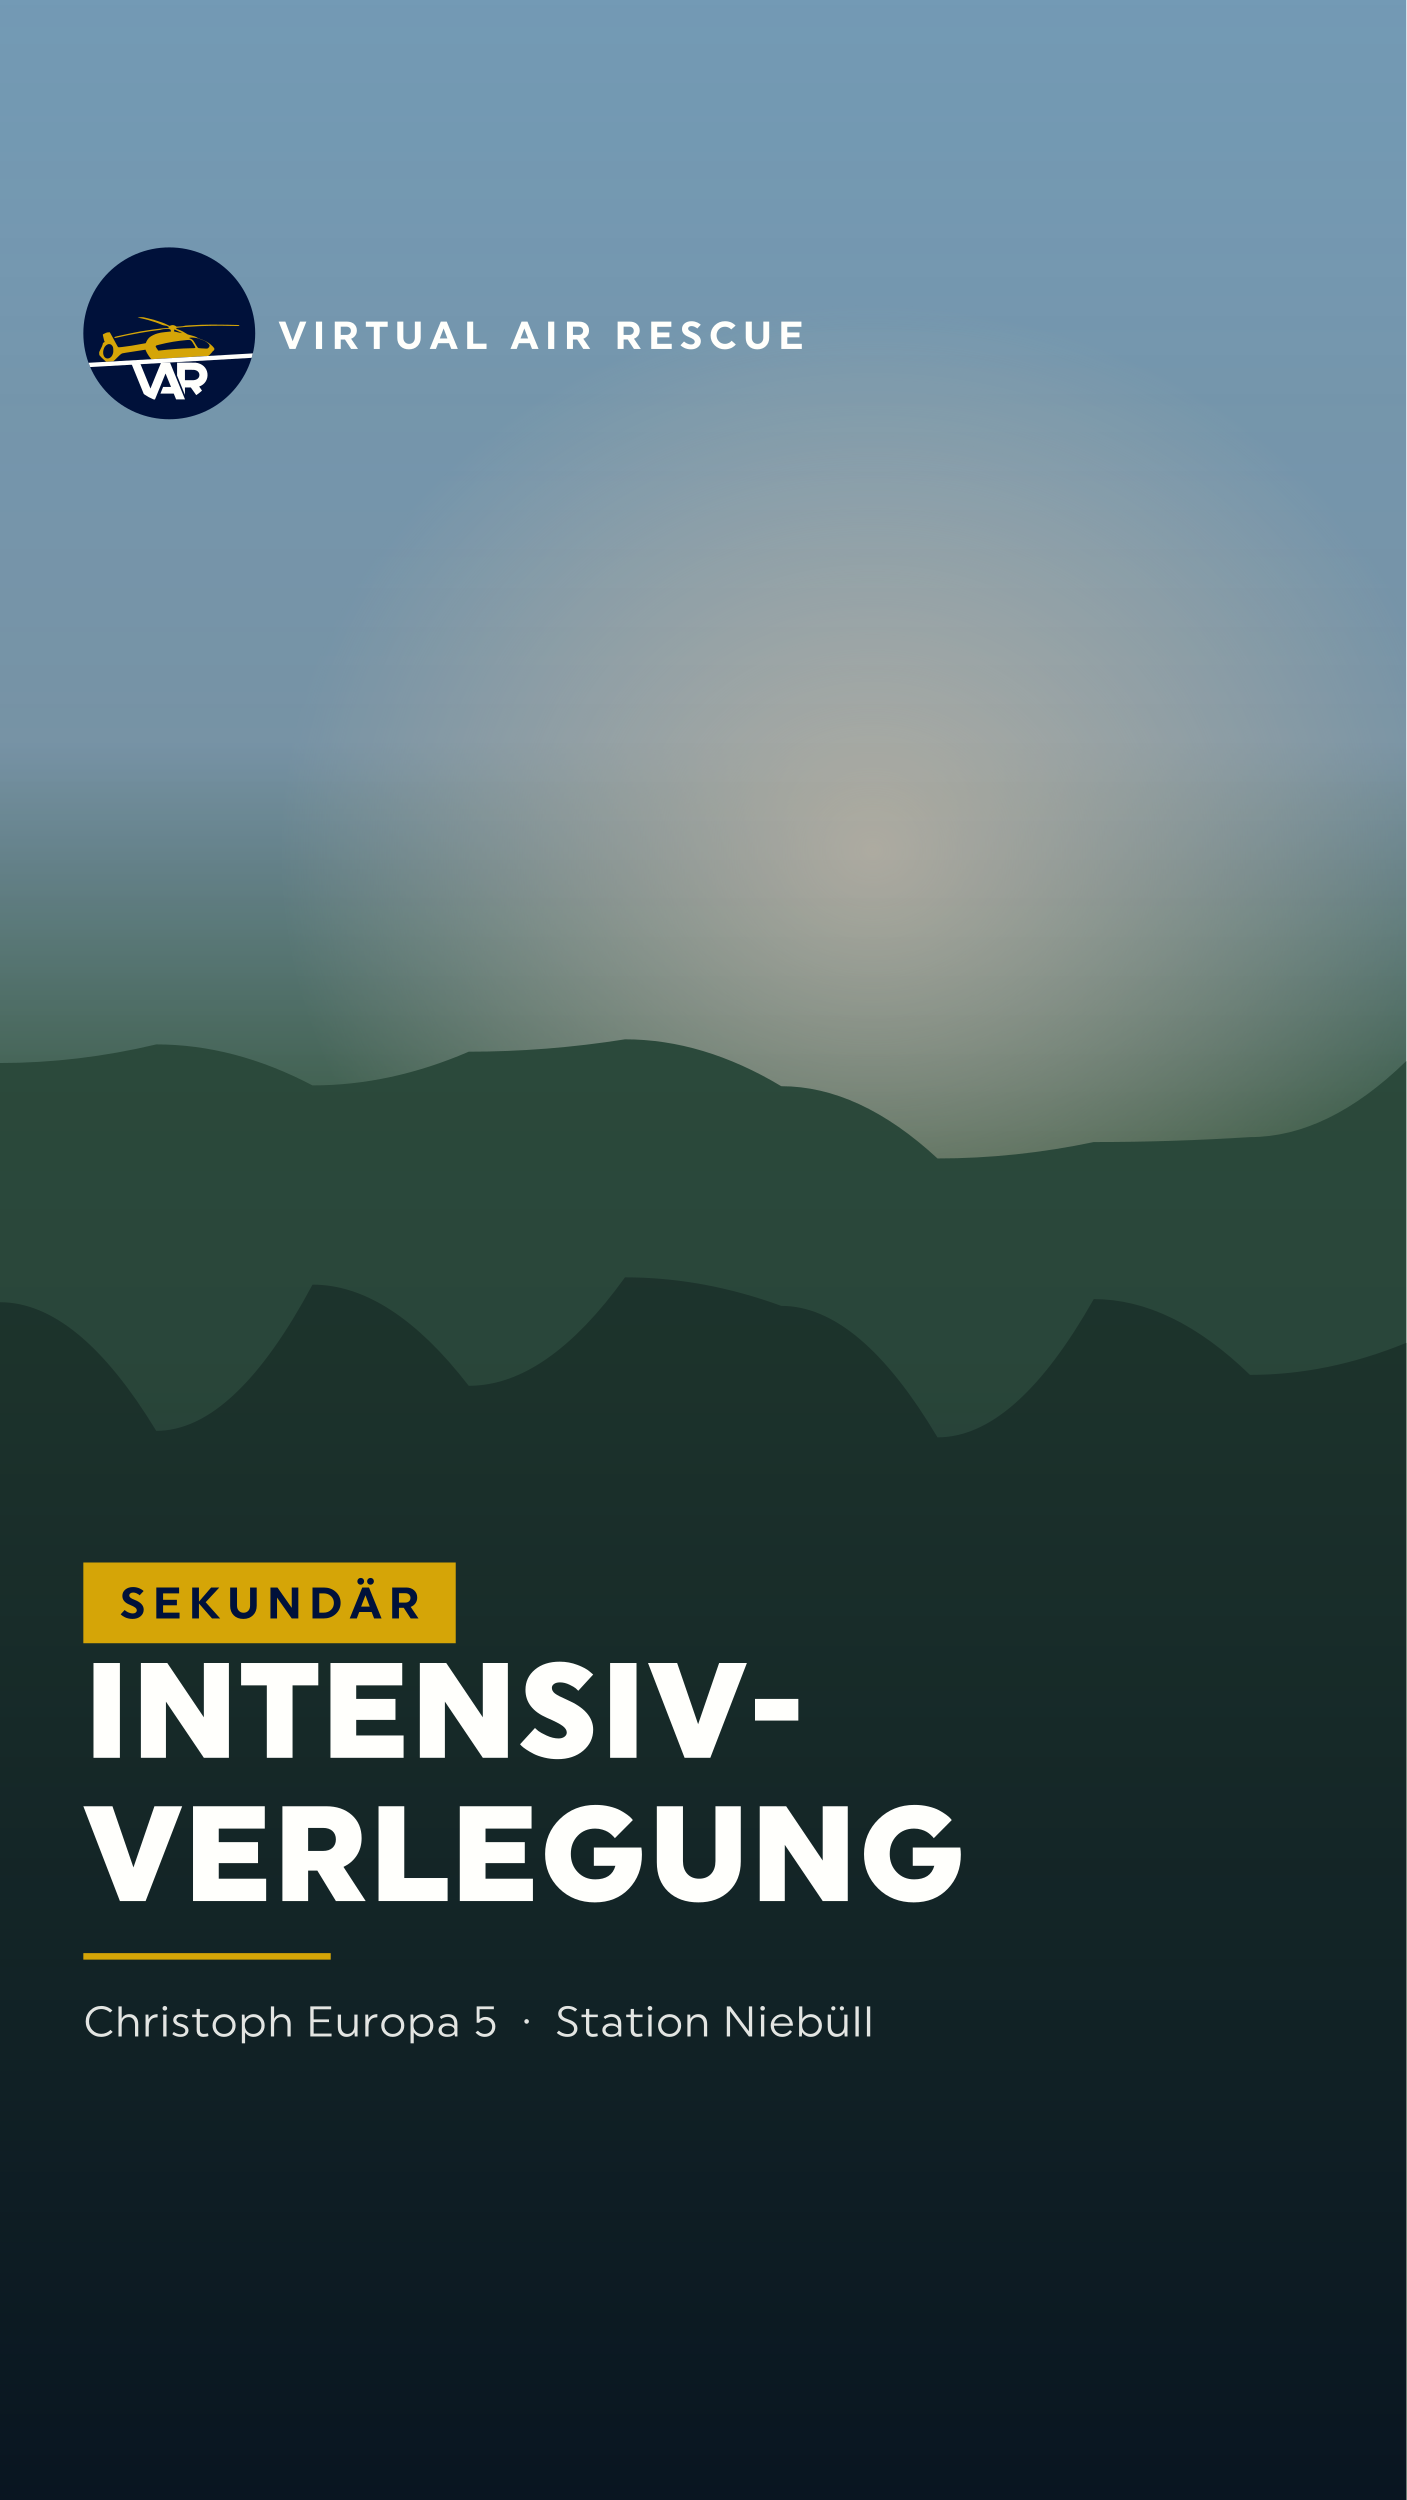
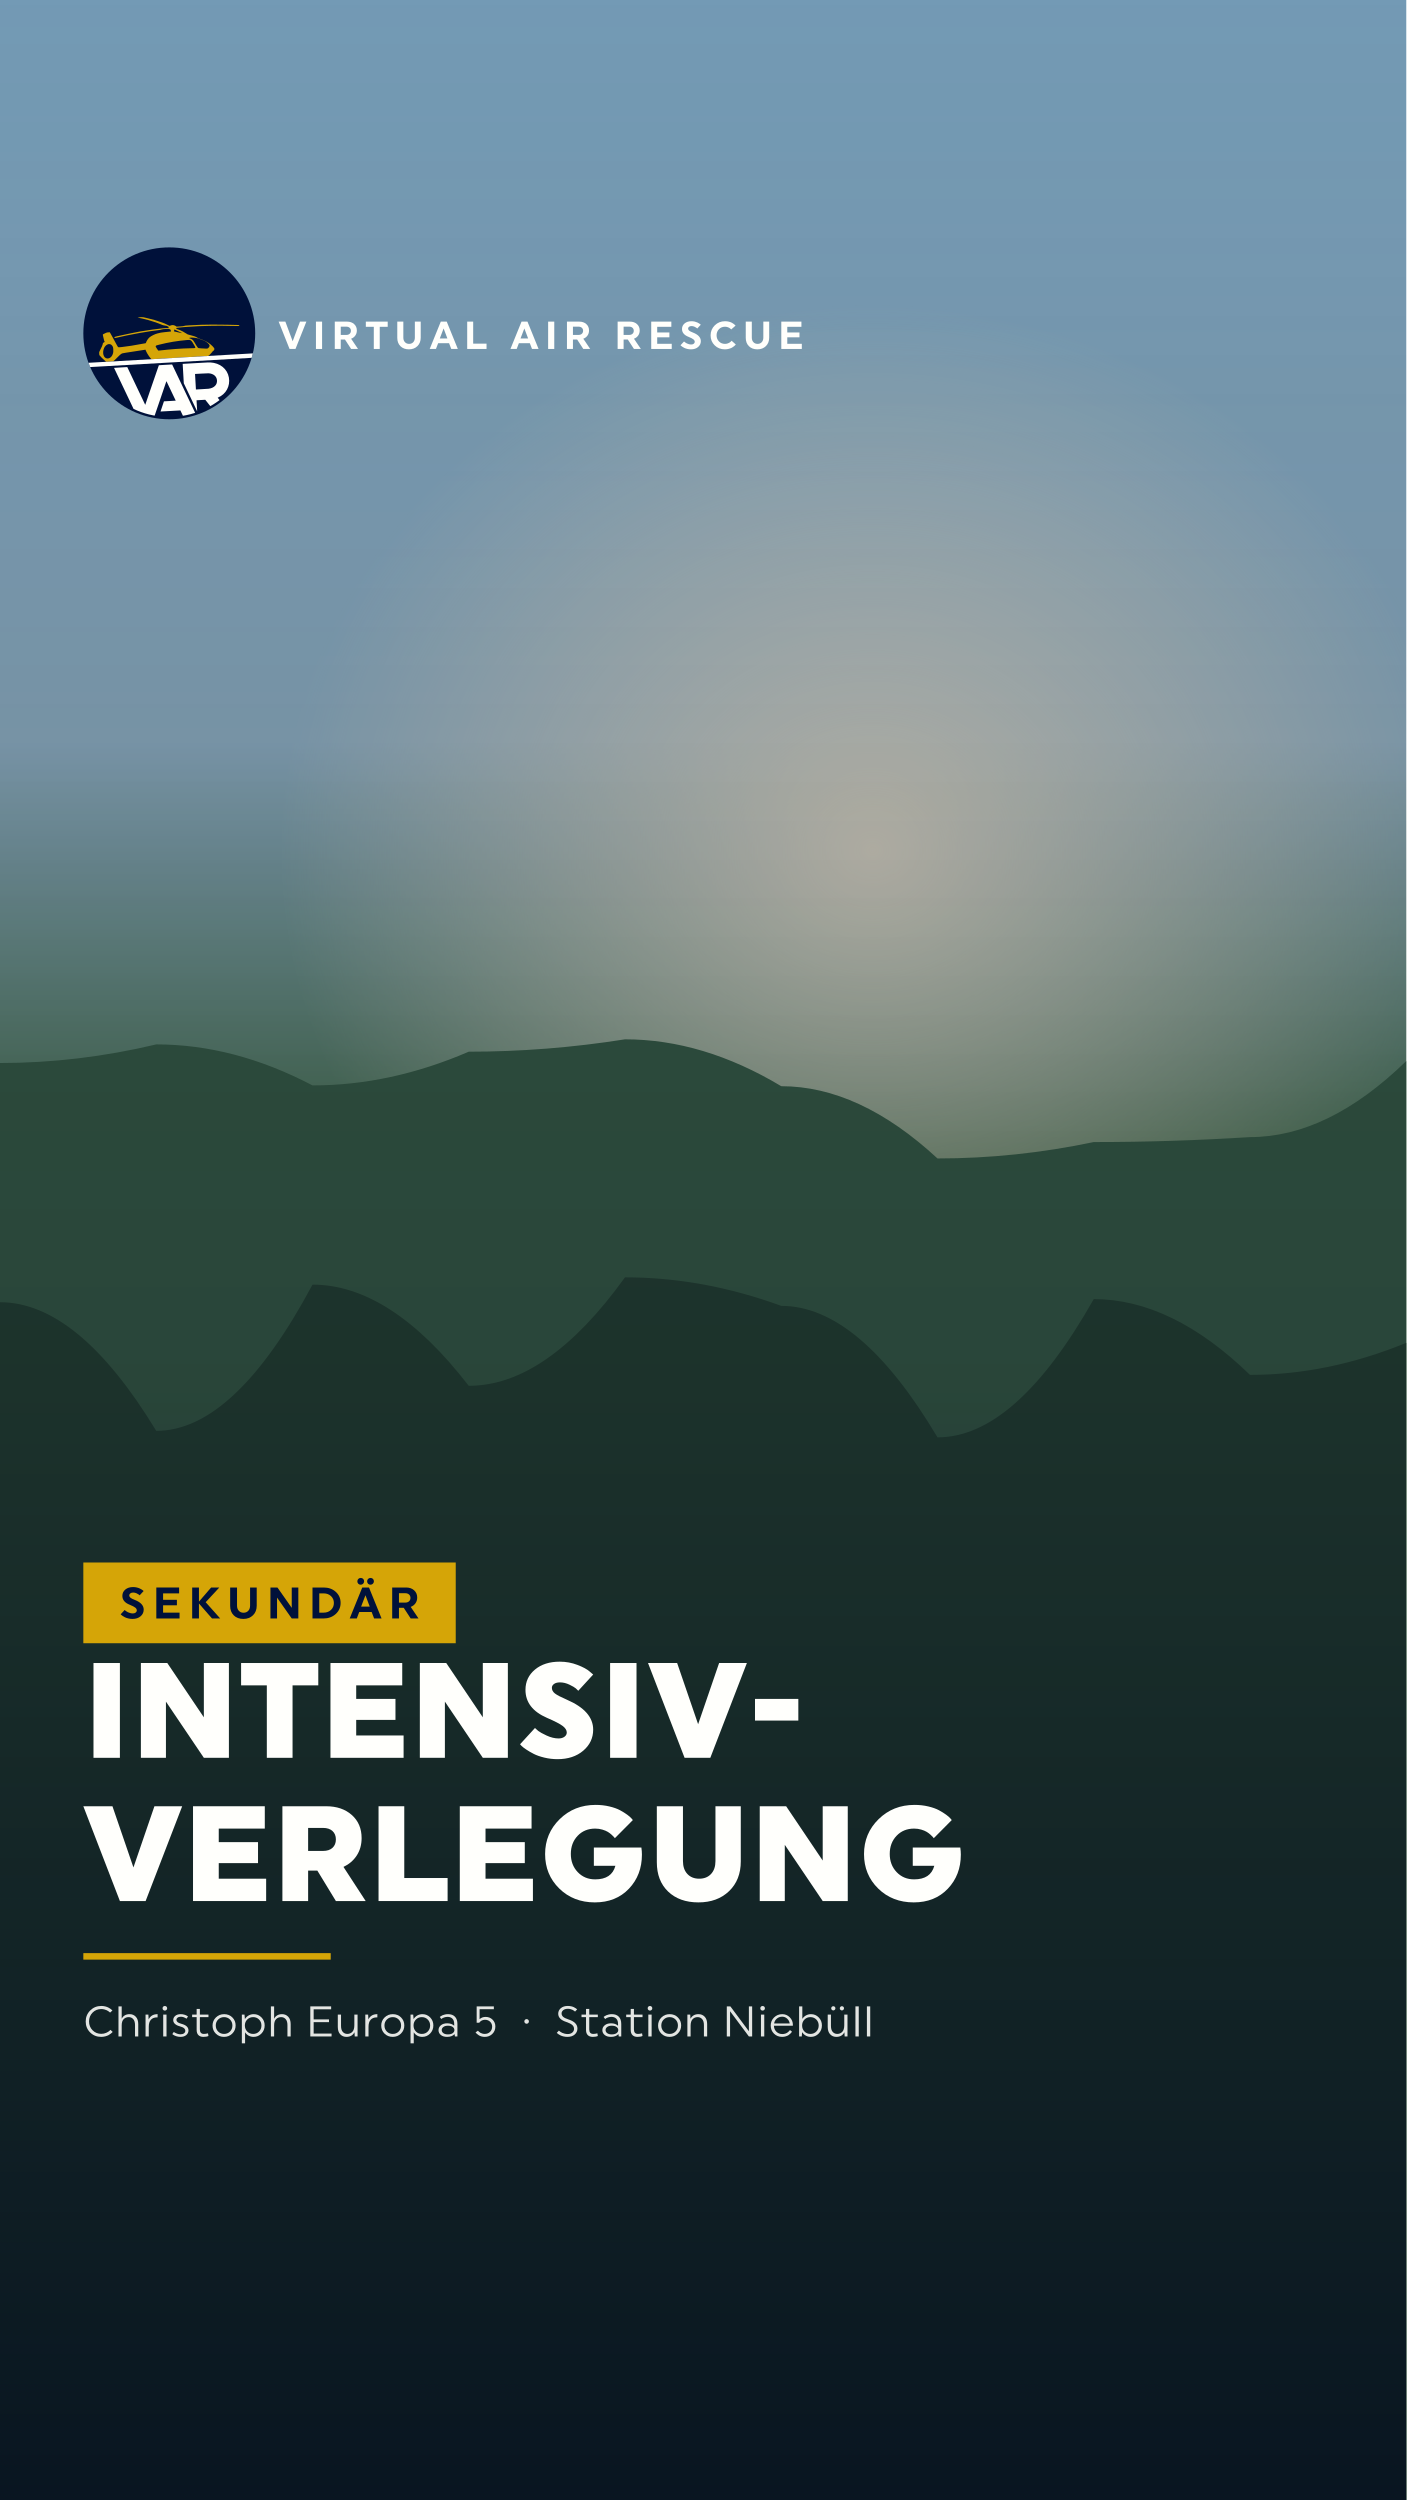
<svg xmlns="http://www.w3.org/2000/svg" viewBox="0 0 1080 1920" width="1080" height="1920">
  <defs>
    <linearGradient id="sc16" x1="0" y1="0" x2="0" y2="1">
      <stop offset="0%" stop-color="#93C3E0" />
      <stop offset="30%" stop-color="#A8CDDF" />
      <stop offset="48%" stop-color="#4E7A4A" />
      <stop offset="74%" stop-color="#335C36" />
      <stop offset="100%" stop-color="#1E3A22" />
    </linearGradient>
    <radialGradient id="sc16s">
      <stop offset="0%" stop-color="#FFF6DC" stop-opacity=".95" />
      <stop offset="100%" stop-color="#FFF6DC" stop-opacity="0" />
    </radialGradient>
  </defs>
  <rect width="1080" height="1920" fill="url(#sc16)" />
  <ellipse cx="670" cy="653" rx="454" ry="422" fill="url(#sc16s)" />
  <path d="M0,1920 L0,816.4 Q60.0,816.4 120.0,802.1 Q180.0,802.1 240.0,833.6 Q300.0,833.6 360.0,807.7 Q420.0,807.7 480.0,798.2 Q540.0,798.2 600.0,834.2 Q660.0,834.2 720.0,889.7 Q780.0,889.7 840.0,877.1 Q900.0,877.1 960.0,873.3 Q1020.0,873.3 1080.0,814.9 L1080,1920 Z" fill="#40684A" />
  <path d="M0,1920 L0,1000.1 Q60.0,1000.1 120.0,1098.9 Q180.0,1098.9 240.0,986.6 Q300.0,986.6 360.0,1064.3 Q420.0,1064.3 480.0,981.0 Q540.0,981.0 600.0,1002.9 Q660.0,1002.9 720.0,1103.9 Q780.0,1103.9 840.0,997.7 Q900.0,997.7 960.0,1055.9 Q1020.0,1055.9 1080.0,1031.3 L1080,1920 Z" fill="#2C4A34" />
  <defs>
    <linearGradient id="sh17" x1="0" y1="0" x2="0" y2="1">
      <stop offset="0%" stop-color="#00081C" stop-opacity="0.22" />
      <stop offset="55%" stop-color="#00081C" stop-opacity="0.36" />
      <stop offset="100%" stop-color="#00081C" stop-opacity="0.8" />
    </linearGradient>
  </defs>
  <rect width="1080" height="1920" fill="url(#sh17)" />
  <g transform="translate(64,190) scale(0.25781)">
    <defs>
      <clipPath id="n1b18">
        <circle cx="256" cy="256" r="256" />
      </clipPath>
    </defs>
    <g clip-path="url(#n1b18)">
      <circle cx="256" cy="256" r="256" fill="#00113A" />
      <g fill="#D5A507" transform="translate(47.00,207.72) scale(0.418)">
        <path d="M35.7 305.27C27.86 297.99 20 290.67 18.23 289.02C12.94 284.07 7.26 277.76 2.59 271.63C1.3 269.94 1.3 269.94 0.67 259.67C0.04 249.4 0.04 249.4 3.21 243.43C17.85 215.93 25.31 198.26 26.9 187.33C27.45 183.58 26.65 184.36 34.25 180.13C39.92 176.97 39.91 176.98 39.91 175.49C39.91 173.85 39.02 172.61 37.83 172.6C37.11 172.6 37.81 175.22 31.69 149.81C26.64 128.87 26.11 126.2 26.67 124.15C27.12 122.49 32.62 119.37 41.13 115.95C46.53 113.78 47.49 113.3 48.58 112.26C50.67 110.26 58.97 108.69 71.24 107.99C77.19 107.64 74.98 104.81 89.29 131.15C96.15 143.79 105.73 161.29 110.57 170.04C115.41 178.79 120.75 188.62 122.44 191.88C129.48 205.52 134.23 213.21 136.29 214.34C139.72 216.22 170.18 212.83 229.23 204.01C250.02 200.91 306.75 190.88 330.23 186.17C332.66 185.68 332.66 185.68 333.54 183.12C338.5 168.63 350.1 151.3 360.17 143.32C372.8 133.3 397.13 121.34 414.41 116.63C435.84 110.79 444.66 109.17 464.81 107.34C479.81 105.98 511.76 102.62 512.05 102.38C512.08 102.36 511.65 99.49 511.1 96.01C510.1 89.68 510.1 89.68 506.87 88.58C502.65 87.13 501 86.26 499.45 84.67C498.18 83.37 498.18 83.37 487.88 83.75C459.05 84.82 451.08 85.73 441.9 89.01C435.4 91.33 435.45 91.31 428.8 91.97C362.81 98.45 214.12 125.11 126.21 146.21C111.13 149.83 109.91 149.82 109.35 146.09C108.62 141.18 110.96 140.04 130.7 135.68C199.78 120.43 262.82 107.4 294.63 101.81C336.98 94.36 431.41 81.22 452.54 79.84C455.13 79.67 462.05 79.18 467.91 78.75C473.77 78.33 480.74 77.91 483.41 77.82C496.02 77.41 495.76 77.44 495.55 76.49C495.44 76.03 495.28 74.08 495.18 72.17C495.01 68.69 495.01 68.69 493.75 68.38C493.06 68.2 491.24 67.34 489.71 66.47C482.4 62.32 482.87 62.48 475.05 61.23C461.69 59.09 454.17 57.41 449.82 55.59C448.42 55 444.91 53.47 442.02 52.19C431.61 47.57 418.28 42.66 392.8 34.08C364.87 24.67 339.59 17.5 311.76 11.09C299.95 8.37 299.99 8.38 290.21 6.6C279.38 4.63 274.04 3.36 274.55 2.87C275.14 2.3 289.73 0.65 297.88 0.23C311.16 -0.46 311.55 -0.4 341.15 6.74C389.7 18.46 402.15 22.04 437.97 34.58C462.99 43.33 472.02 47.05 486.52 54.55C489.7 56.2 494.13 58.47 496.36 59.59C498.58 60.72 500.74 61.86 501.14 62.13C501.87 62.62 501.89 62.62 504.82 61.38C519.4 55.23 529.43 55.03 540.79 60.69C546.35 63.46 548.17 64.78 548.98 66.6C549.58 67.97 555.31 67.94 575.92 66.45C598.39 64.83 598.39 64.83 607.34 62.29C614.29 60.32 614.14 60.33 639.56 58.79C703.41 54.93 756.26 53.13 806.36 53.13C858.12 53.13 977.54 55.09 996.82 56.26C1000.43 56.48 1001.17 58.14 998.71 60.49C995.29 63.76 991.43 63.94 948.73 62.85C873.08 60.91 856.08 60.83 788.97 62.17C722.22 63.5 694.67 64.8 620.01 70.11C613.86 70.55 607 70.98 604.77 71.07C591.89 71.59 573.5 73.35 567.47 74.64C561.97 75.82 561.32 75.9 556.36 76.04C551.11 76.19 551.11 76.19 550.94 78.75C550.84 80.16 550.57 81.77 550.34 82.33C550.01 83.11 549.99 83.38 550.24 83.47C550.42 83.53 553.42 84.55 556.9 85.72C560.39 86.9 566.25 88.96 569.93 90.32C573.61 91.67 576.74 92.77 576.89 92.77C580.14 92.77 614.7 111.79 625.81 119.69C630.93 123.34 630.93 123.34 636.87 124.75C672.02 133.12 689.95 139.38 701.29 147.24C705.18 149.93 705.18 149.93 720.24 155.31C752.95 166.98 765.35 173.35 790.99 191.66C799.5 197.73 816.67 214.97 819.64 220.42C823.42 227.36 820.75 237.21 814.42 239.63C811.9 240.59 812.26 240.2 804.25 250.61C795.46 262.02 780.6 276.24 776.87 276.82C775.66 277 373.53 299.94 373.25 299.84C371.87 299.33 359.32 284.34 355.46 278.59C344.66 262.51 338.75 252.16 334.39 241.69C332.21 236.45 330.36 232.1 330.28 232.02C329.97 231.71 213.68 249.73 187.97 254.08C164.08 258.12 163.13 258.35 158.5 261.43C151.54 266.06 146.73 270.44 129.11 288.18C98.73 318.77 105.03 315.29 77.25 316.85C63.91 317.61 52.31 318.29 51.48 318.37C49.96 318.52 49.96 318.52 35.7 305.27ZM65.16 294.35C83.73 291.12 97.51 273.39 100.91 248.38C101.38 244.97 101.37 230.17 100.9 226C99.56 213.99 98.8 211.61 94.02 204.55C76.64 178.83 40.43 194.92 31.18 232.47C22.2 268.91 38.7 298.96 65.16 294.35ZM426.51 238.42C508.82 228.76 585.47 223.14 652.64 221.81C692.24 221.03 690.56 222.48 677.71 200.11C656.08 162.43 653.86 160.82 626.75 163.14C557.73 169.02 495.94 179.34 427.86 196.36C408.78 201.13 406.7 201.91 404.56 205.13C401.84 209.25 402.31 210.47 412.79 226.27C421.54 239.45 421.09 239.05 426.51 238.42ZM771.34 224.12C780.47 221.3 789.76 206.88 786.96 199.86C783.31 190.7 764.16 174.62 748.38 167.48C741.64 164.43 718.63 155.97 707.64 152.51C687.74 146.23 651.12 143.59 643.34 147.88C640.63 149.37 642.43 150.74 649.96 152.91C662.3 156.47 670.56 163.87 679.03 178.98C687.23 193.6 699.29 212.89 702.16 215.99C707.1 221.32 707.66 221.47 727.59 222.62C764.71 224.76 768.81 224.9 771.34 224.12ZM591.15 114.24C591.15 114.08 588 112.11 584.82 110.28C578.3 106.55 556.35 96.34 545.07 91.8C543.08 91 540.82 89.97 540.03 89.52C537.82 88.26 535.19 88.74 534.96 90.44C534.72 92.22 534.14 101.92 534.27 102.04C534.33 102.09 541.55 103.67 550.3 105.55C559.05 107.43 571.61 110.17 578.21 111.63C589.8 114.19 591.15 114.47 591.15 114.24Z" fill-rule="evenodd" />
      </g>
      <g transform="translate(256,330) rotate(-3.275)">
        <rect x="-614.4" y="0" width="1228.8" height="13" fill="#FFFFFC" />
      </g>
-       <g fill="#FFFFFC" transform="translate(142.00,343.03) scale(0.228)">
-         <path d="M289.74 479.69C249.1 462.82 211.02 441.92 174.82 416.64C167.25 411.34 167.25 411.34 166.37 409.23C162.93 400.93 0.18 1.51 0.07 1.11C-0.06 0.62 2.84 0.59 58.01 0.59L116.09 0.59L185.06 170.03C222.99 263.22 254.1 339.51 254.19 339.56C254.28 339.61 285.4 263.37 323.34 170.12C384.28 20.39 392.41 0.59 392.96 0.59C393.29 0.59 393.7 0.46 393.87 0.29C394.06 0.1 413.57 0.02 451.79 0.07L509.42 0.15L544.76 86.85C564.2 134.53 608.31 242.75 642.78 327.34C677.26 411.92 705.52 481.23 705.59 481.35C705.67 481.47 679.54 481.57 647.54 481.57L589.35 481.57L573.97 443.75L558.58 405.93L471.57 405.85C423.71 405.81 384.55 405.68 384.54 405.56C384.54 405.44 392.39 385.74 402 361.78L419.45 318.23L471.2 318.41C515.7 318.56 522.93 318.53 522.79 318.17C522.7 317.94 506.67 278.74 487.17 231.05C467.67 183.37 451.59 144.02 451.43 143.62C451.18 142.97 450.83 143.66 448.49 149.51C443.95 160.87 401.02 266.69 388.38 297.7C381.77 313.92 368.25 347.1 358.35 371.42C348.45 395.75 334.26 430.59 326.81 448.84L313.26 482.01L304.45 482.08C295.64 482.14 295.64 482.14 289.74 479.69ZM816.71 375.56L781.33 325.28L743.07 325.27L704.81 325.27L704.73 373.84L704.66 422.41L653.27 296.34L601.89 170.27L601.89 85.28L601.89 0.29L714.76 0.3C833.83 0.3 832.21 0.29 844 1.6C928.95 11.07 989.75 66.44 998.79 142.58C1007.87 219.03 965.21 287.28 892.44 312.78C891.58 313.08 890.89 313.43 890.89 313.56C890.89 313.69 899.25 325.68 909.48 340.21C925.33 362.72 928.01 366.68 927.69 367.07C925.15 370.14 900.18 391.1 887.5 400.82C876.27 409.42 854.38 424.97 852.46 425.7C852.24 425.79 838.37 406.35 816.71 375.56ZM814.95 230.6C864.01 227.69 894.92 200 893.44 160.28C892.13 125.15 865.53 100.73 822.91 95.56C816.39 94.77 809.35 94.67 758.26 94.67L704.81 94.66L704.81 162.78L704.81 230.91L757.37 230.9C789.22 230.9 811.91 230.78 814.95 230.6Z" fill-rule="evenodd" />
+       <g transform="rotate(-3.275 256 256)">
+         <defs>
+           <clipPath id="wc1b18">
+             <circle cx="256" cy="256" r="249.00" />
+           </clipPath>
+         </defs>
+         <g clip-path="url(#wc1b18)">
+           <g fill="#FFFFFC" transform="translate(85.82,349.00) scale(0.34037)">
+             <path d="M289.74 479.69C249.1 462.82 211.02 441.92 174.82 416.64C167.25 411.34 167.25 411.34 166.37 409.23C162.93 400.93 0.18 1.51 0.07 1.11C-0.06 0.62 2.84 0.59 58.01 0.59L116.09 0.59L185.06 170.03C222.99 263.22 254.1 339.51 254.19 339.56C254.28 339.61 285.4 263.37 323.34 170.12C384.28 20.39 392.41 0.59 392.96 0.59C393.29 0.59 393.7 0.46 393.87 0.29C394.06 0.1 413.57 0.02 451.79 0.07L509.42 0.15L544.76 86.85C564.2 134.53 608.31 242.75 642.78 327.34C677.26 411.92 705.52 481.23 705.59 481.35C705.67 481.47 679.54 481.57 647.54 481.57L589.35 481.57L573.97 443.75L558.58 405.93L471.57 405.85C423.71 405.81 384.55 405.68 384.54 405.56C384.54 405.44 392.39 385.74 402 361.78L419.45 318.23L471.2 318.41C515.7 318.56 522.93 318.53 522.79 318.17C522.7 317.94 506.67 278.74 487.17 231.05C467.67 183.37 451.59 144.02 451.43 143.62C451.18 142.97 450.83 143.66 448.49 149.51C443.95 160.87 401.02 266.69 388.38 297.7C381.77 313.92 368.25 347.1 358.35 371.42C348.45 395.75 334.26 430.59 326.81 448.84L313.26 482.01L304.45 482.08C295.64 482.14 295.64 482.14 289.74 479.69ZM816.71 375.56L781.33 325.28L743.07 325.27L704.81 325.27L704.73 373.84L704.66 422.41L653.27 296.34L601.89 170.27L601.89 85.28L601.89 0.29L714.76 0.3C833.83 0.3 832.21 0.29 844 1.6C928.95 11.07 989.75 66.44 998.79 142.58C1007.87 219.03 965.21 287.28 892.44 312.78C891.58 313.08 890.89 313.43 890.89 313.56C890.89 313.69 899.25 325.68 909.48 340.21C925.33 362.72 928.01 366.68 927.69 367.07C925.15 370.14 900.18 391.1 887.5 400.82C876.27 409.42 854.38 424.97 852.46 425.7C852.24 425.79 838.37 406.35 816.71 375.56ZM814.95 230.6C864.01 227.69 894.92 200 893.44 160.28C892.13 125.15 865.53 100.73 822.91 95.56C816.39 94.77 809.35 94.67 758.26 94.67L704.81 94.66L704.81 162.78L704.81 230.91L757.37 230.9C789.22 230.9 811.91 230.78 814.95 230.6Z" fill-rule="evenodd" />
+           </g>
+         </g>
      </g>
    </g>
  </g>
  <g fill="#FFFFFC" transform="translate(214.0,268.0)">
    <path transform="translate(0.00,0) scale(0.03,-0.03)" d="M279.0 0.0 0.0 700.0H172.0L359.0 197.0L546.0 700.0H710.0L431.0 0.0Z" />
    <path transform="translate(26.10,0) scale(0.03,-0.03)" d="M85.0 0.0V700.0H242.0V0.0Z" />
    <path transform="translate(40.71,0) scale(0.03,-0.03)" d="M374.0 571.0H233.0V359.0H374.0Q429.0 359.0 461.0 388.5Q493.0 418.0 493.0 465.0Q493.0 512.0 461.0 541.5Q429.0 571.0 374.0 571.0ZM80.0 0.0V700.0H393.0Q505.0 700.0 575.0 637.0Q645.0 574.0 645.0 473.0Q645.0 399.0 605.5 343.0Q566.0 287.0 498.0 262.0L675.0 0.0H498.0L341.0 241.0H233.0V0.0Z" />
    <path transform="translate(66.51,0) scale(0.03,-0.03)" d="M575.0 567.0H371.0V0.0H219.0V567.0H15.0V700.0H575.0Z" />
    <path transform="translate(89.01,0) scale(0.03,-0.03)" d="M520.0 700.0H670.0V290.0Q670.0 156.0 586.0 73.0Q502.0 -10.0 368.0 -10.0Q233.0 -10.0 151.5 70.5Q70.0 151.0 70.0 285.0V700.0H225.0V290.0Q225.0 218.0 266.0 174.0Q307.0 130.0 373.0 130.0Q439.0 130.0 479.5 174.0Q520.0 218.0 520.0 290.0Z" />
    <path transform="translate(116.01,0) scale(0.03,-0.03)" d="M356.0 525.0 258.0 268.0H453.0ZM436.0 700.0 720.0 0.0H552.0L496.0 147.0H216.0L160.0 0.0H0.0L284.0 700.0Z" />
    <path transform="translate(142.41,0) scale(0.03,-0.03)" d="M575.0 0.0H80.0V700.0H233.0V136.0H575.0Z" />
    <path transform="translate(178.02,0) scale(0.03,-0.03)" d="M356.0 525.0 258.0 268.0H453.0ZM436.0 700.0 720.0 0.0H552.0L496.0 147.0H216.0L160.0 0.0H0.0L284.0 700.0Z" />
    <path transform="translate(204.42,0) scale(0.03,-0.03)" d="M85.0 0.0V700.0H242.0V0.0Z" />
    <path transform="translate(219.03,0) scale(0.03,-0.03)" d="M374.0 571.0H233.0V359.0H374.0Q429.0 359.0 461.0 388.5Q493.0 418.0 493.0 465.0Q493.0 512.0 461.0 541.5Q429.0 571.0 374.0 571.0ZM80.0 0.0V700.0H393.0Q505.0 700.0 575.0 637.0Q645.0 574.0 645.0 473.0Q645.0 399.0 605.5 343.0Q566.0 287.0 498.0 262.0L675.0 0.0H498.0L341.0 241.0H233.0V0.0Z" />
    <path transform="translate(257.94,0) scale(0.03,-0.03)" d="M374.0 571.0H233.0V359.0H374.0Q429.0 359.0 461.0 388.5Q493.0 418.0 493.0 465.0Q493.0 512.0 461.0 541.5Q429.0 571.0 374.0 571.0ZM80.0 0.0V700.0H393.0Q505.0 700.0 575.0 637.0Q645.0 574.0 645.0 473.0Q645.0 399.0 605.5 343.0Q566.0 287.0 498.0 262.0L675.0 0.0H498.0L341.0 241.0H233.0V0.0Z" />
    <path transform="translate(283.74,0) scale(0.03,-0.03)" d="M605.0 0.0H80.0V700.0H595.0V567.0H233.0V422.0H545.0V298.0H233.0V132.0H605.0Z" />
    <path transform="translate(308.04,0) scale(0.03,-0.03)" d="M340.0 419.0Q540.0 341.0 540.0 200.0Q540.0 110.0 470.0 50.0Q400.0 -10.0 287.0 -10.0Q238.0 -10.0 192.5 1.0Q147.0 12.0 117.0 27.0Q87.0 42.0 64.0 57.5Q41.0 73.0 30.0 84.0L20.0 95.0L110.0 192.0Q113.0 189.0 119.0 183.5Q125.0 178.0 144.0 164.5Q163.0 151.0 183.5 141.0Q204.0 131.0 234.5 122.5Q265.0 114.0 295.0 114.0Q334.0 114.0 359.0 133.5Q384.0 153.0 384.0 183.0Q384.0 218.0 350.0 245.5Q316.0 273.0 225.0 310.0Q58.0 375.0 58.0 511.0Q58.0 598.0 125.0 654.0Q192.0 710.0 301.0 710.0Q344.0 710.0 384.0 700.5Q424.0 691.0 450.5 678.0Q477.0 665.0 498.0 652.0Q519.0 639.0 528.0 630.0L538.0 620.0L448.0 523.0Q441.0 530.0 429.0 540.5Q417.0 551.0 379.5 568.5Q342.0 586.0 303.0 586.0Q261.0 586.0 237.5 567.0Q214.0 548.0 214.0 523.0Q214.0 492.0 240.5 469.5Q267.0 447.0 340.0 419.0Z" />
    <path transform="translate(330.39,0) scale(0.03,-0.03)" d="M415.0 710.0Q467.0 710.0 513.5 698.5Q560.0 687.0 590.0 670.5Q620.0 654.0 642.0 637.0Q664.0 620.0 674.0 608.0L684.0 597.0L572.0 499.0Q570.0 502.0 566.0 506.5Q562.0 511.0 547.0 523.0Q532.0 535.0 515.5 544.5Q499.0 554.0 471.0 561.5Q443.0 569.0 413.0 569.0Q320.0 569.0 259.0 506.0Q198.0 443.0 198.0 350.0Q198.0 256.0 259.0 193.0Q320.0 130.0 413.0 130.0Q445.0 130.0 474.0 138.5Q503.0 147.0 522.0 158.5Q541.0 170.0 555.0 182.0Q569.0 194.0 576.0 202.0L582.0 211.0L690.0 115.0Q686.0 110.0 679.0 101.5Q672.0 93.0 647.0 71.5Q622.0 50.0 592.0 33.5Q562.0 17.0 513.0 3.5Q464.0 -10.0 410.0 -10.0Q254.0 -10.0 149.5 92.5Q45.0 195.0 45.0 347.0Q45.0 499.0 152.0 604.5Q259.0 710.0 415.0 710.0Z" />
    <path transform="translate(356.64,0) scale(0.03,-0.03)" d="M520.0 700.0H670.0V290.0Q670.0 156.0 586.0 73.0Q502.0 -10.0 368.0 -10.0Q233.0 -10.0 151.5 70.5Q70.0 151.0 70.0 285.0V700.0H225.0V290.0Q225.0 218.0 266.0 174.0Q307.0 130.0 373.0 130.0Q439.0 130.0 479.5 174.0Q520.0 218.0 520.0 290.0Z" />
    <path transform="translate(383.64,0) scale(0.03,-0.03)" d="M605.0 0.0H80.0V700.0H595.0V567.0H233.0V422.0H545.0V298.0H233.0V132.0H605.0Z" />
  </g>
  <rect x="64" y="1200" width="286" height="62" fill="#D5A507" />
  <g fill="#00113A" transform="translate(92.0,1243.0)">
    <path transform="translate(0.00,0) scale(0.034,-0.034)" d="M340.0 419.0Q540.0 341.0 540.0 200.0Q540.0 110.0 470.0 50.0Q400.0 -10.0 287.0 -10.0Q238.0 -10.0 192.5 1.0Q147.0 12.0 117.0 27.0Q87.0 42.0 64.0 57.5Q41.0 73.0 30.0 84.0L20.0 95.0L110.0 192.0Q113.0 189.0 119.0 183.5Q125.0 178.0 144.0 164.5Q163.0 151.0 183.5 141.0Q204.0 131.0 234.5 122.5Q265.0 114.0 295.0 114.0Q334.0 114.0 359.0 133.5Q384.0 153.0 384.0 183.0Q384.0 218.0 350.0 245.5Q316.0 273.0 225.0 310.0Q58.0 375.0 58.0 511.0Q58.0 598.0 125.0 654.0Q192.0 710.0 301.0 710.0Q344.0 710.0 384.0 700.5Q424.0 691.0 450.5 678.0Q477.0 665.0 498.0 652.0Q519.0 639.0 528.0 630.0L538.0 620.0L448.0 523.0Q441.0 530.0 429.0 540.5Q417.0 551.0 379.5 568.5Q342.0 586.0 303.0 586.0Q261.0 586.0 237.5 567.0Q214.0 548.0 214.0 523.0Q214.0 492.0 240.5 469.5Q267.0 447.0 340.0 419.0Z" />
    <path transform="translate(25.33,0) scale(0.034,-0.034)" d="M605.0 0.0H80.0V700.0H595.0V567.0H233.0V422.0H545.0V298.0H233.0V132.0H605.0Z" />
    <path transform="translate(52.87,0) scale(0.034,-0.034)" d="M528.0 0.0 233.0 339.0V0.0H80.0V700.0H233.0V381.0L508.0 700.0H693.0L385.0 368.0L713.0 0.0Z" />
    <path transform="translate(82.38,0) scale(0.034,-0.034)" d="M520.0 700.0H670.0V290.0Q670.0 156.0 586.0 73.0Q502.0 -10.0 368.0 -10.0Q233.0 -10.0 151.5 70.5Q70.0 151.0 70.0 285.0V700.0H225.0V290.0Q225.0 218.0 266.0 174.0Q307.0 130.0 373.0 130.0Q439.0 130.0 479.5 174.0Q520.0 218.0 520.0 290.0Z" />
    <path transform="translate(112.98,0) scale(0.034,-0.034)" d="M561.0 0.0 229.0 472.0V0.0H80.0V700.0H238.0L561.0 240.0V700.0H710.0V0.0Z" />
    <path transform="translate(145.28,0) scale(0.034,-0.034)" d="M233.0 567.0V132.0H333.0Q433.0 132.0 498.0 194.0Q563.0 256.0 563.0 350.0Q563.0 444.0 498.0 505.5Q433.0 567.0 333.0 567.0ZM80.0 700.0H330.0Q498.0 700.0 606.5 601.0Q715.0 502.0 715.0 352.0Q715.0 202.0 604.0 101.0Q493.0 0.0 325.0 0.0H80.0Z" />
    <path transform="translate(176.56,0) scale(0.034,-0.034)" d="M356.0 525.0 258.0 268.0H453.0ZM436.0 700.0 720.0 0.0H552.0L496.0 147.0H216.0L160.0 0.0H0.0L284.0 700.0ZM547.0 840.0Q547.0 808.0 524.5 785.5Q502.0 763.0 470.0 763.0Q437.0 763.0 415.5 784.5Q394.0 806.0 394.0 839.0Q394.0 872.0 416.0 894.0Q438.0 916.0 471.0 916.0Q504.0 916.0 525.5 894.5Q547.0 873.0 547.0 840.0ZM326.0 840.0Q326.0 808.0 303.5 785.5Q281.0 763.0 249.0 763.0Q216.0 763.0 194.5 784.5Q173.0 806.0 173.0 839.0Q173.0 872.0 195.0 894.0Q217.0 916.0 250.0 916.0Q283.0 916.0 304.5 894.5Q326.0 873.0 326.0 840.0Z" />
    <path transform="translate(206.48,0) scale(0.034,-0.034)" d="M374.0 571.0H233.0V359.0H374.0Q429.0 359.0 461.0 388.5Q493.0 418.0 493.0 465.0Q493.0 512.0 461.0 541.5Q429.0 571.0 374.0 571.0ZM80.0 0.0V700.0H393.0Q505.0 700.0 575.0 637.0Q645.0 574.0 645.0 473.0Q645.0 399.0 605.5 343.0Q566.0 287.0 498.0 262.0L675.0 0.0H498.0L341.0 241.0H233.0V0.0Z" />
  </g>
  <g fill="#FFFFFC" transform="translate(64.0,1350.0)">
    <path transform="translate(0.00,0) scale(0.104,-0.104)" d="M75.0 0.0V700.0H270.0V0.0Z" />
    <path transform="translate(36.92,0) scale(0.104,-0.104)" d="M535.0 0.0 255.0 415.0V0.0H70.0V700.0H265.0L535.0 299.0V700.0H720.0V0.0Z" />
    <path transform="translate(120.12,0) scale(0.104,-0.104)" d="M580.0 535.0H390.0V0.0H200.0V535.0H10.0V700.0H580.0Z" />
    <path transform="translate(182.52,0) scale(0.104,-0.104)" d="M610.0 0.0H70.0V700.0H600.0V535.0H260.0V435.0H550.0V280.0H260.0V165.0H610.0Z" />
    <path transform="translate(251.16,0) scale(0.104,-0.104)" d="M535.0 0.0 255.0 415.0V0.0H70.0V700.0H265.0L535.0 299.0V700.0H720.0V0.0Z" />
    <path transform="translate(334.36,0) scale(0.104,-0.104)" d="M245.0 517.0Q245.0 493.0 267.0 475.5Q289.0 458.0 356.0 429.0Q550.0 345.0 550.0 208.0Q550.0 115.0 476.5 52.5Q403.0 -10.0 287.0 -10.0Q237.0 -10.0 189.5 1.5Q142.0 13.0 111.0 29.0Q80.0 45.0 56.0 61.0Q32.0 77.0 21.0 88.0L10.0 100.0L120.0 220.0Q129.0 211.0 144.5 198.5Q160.0 186.0 206.0 164.5Q252.0 143.0 295.0 143.0Q321.0 143.0 338.0 155.5Q355.0 168.0 355.0 187.0Q355.0 212.0 325.0 235.0Q295.0 258.0 209.0 295.0Q50.0 364.0 50.0 502.0Q50.0 593.0 120.0 651.5Q190.0 710.0 303.0 710.0Q372.0 710.0 434.0 686.0Q496.0 662.0 523.0 638.0L550.0 615.0L440.0 495.0Q434.0 502.0 422.0 512.5Q410.0 523.0 375.0 540.0Q340.0 557.0 305.0 557.0Q277.0 557.0 261.0 545.5Q245.0 534.0 245.0 517.0Z" />
    <path transform="translate(396.76,0) scale(0.104,-0.104)" d="M75.0 0.0V700.0H270.0V0.0Z" />
    <path transform="translate(433.68,0) scale(0.104,-0.104)" d="M270.0 0.0 0.0 700.0H215.0L370.0 248.0L525.0 700.0H730.0L460.0 0.0Z" />
    <path transform="translate(510.64,0) scale(0.104,-0.104)" d="M370.0 275.0H50.0V435.0H370.0Z" />
  </g>
  <g fill="#FFFFFC" transform="translate(64.0,1460.0)">
    <path transform="translate(0.00,0) scale(0.104,-0.104)" d="M270.0 0.0 0.0 700.0H215.0L370.0 248.0L525.0 700.0H730.0L460.0 0.0Z" />
    <path transform="translate(76.96,0) scale(0.104,-0.104)" d="M610.0 0.0H70.0V700.0H600.0V535.0H260.0V435.0H550.0V280.0H260.0V165.0H610.0Z" />
    <path transform="translate(145.60,0) scale(0.104,-0.104)" d="M70.0 0.0V700.0H393.0Q510.0 700.0 582.5 635.5Q655.0 571.0 655.0 465.0Q655.0 392.0 619.5 337.0Q584.0 282.0 521.0 252.0L685.0 0.0H465.0L328.0 225.0H260.0V0.0ZM370.0 540.0H260.0V370.0H370.0Q415.0 370.0 440.0 393.0Q465.0 416.0 465.0 455.0Q465.0 494.0 440.0 517.0Q415.0 540.0 370.0 540.0Z" />
    <path transform="translate(219.44,0) scale(0.104,-0.104)" d="M580.0 0.0H70.0V700.0H260.0V170.0H580.0Z" />
    <path transform="translate(281.84,0) scale(0.104,-0.104)" d="M610.0 0.0H70.0V700.0H600.0V535.0H260.0V435.0H550.0V280.0H260.0V165.0H610.0Z" />
    <path transform="translate(350.48,0) scale(0.104,-0.104)" d="M400.0 395.0H751.0Q755.0 368.0 755.0 343.0Q755.0 192.0 659.0 91.0Q563.0 -10.0 407.0 -10.0Q249.0 -10.0 144.5 92.5Q40.0 195.0 40.0 347.0Q40.0 499.0 147.5 604.5Q255.0 710.0 413.0 710.0Q467.0 710.0 515.0 698.5Q563.0 687.0 593.5 670.5Q624.0 654.0 646.5 637.5Q669.0 621.0 678.0 610.0L688.0 598.0L555.0 464.0Q553.0 467.0 549.5 471.5Q546.0 476.0 532.5 488.5Q519.0 501.0 503.5 510.5Q488.0 520.0 463.0 527.5Q438.0 535.0 410.0 535.0Q331.0 535.0 280.5 482.0Q230.0 429.0 230.0 348.0Q230.0 267.0 281.0 213.5Q332.0 160.0 410.0 160.0Q532.0 160.0 559.0 260.0H400.0Z" />
    <path transform="translate(434.20,0) scale(0.104,-0.104)" d="M493.0 700.0H680.0V293.0Q680.0 156.0 593.5 73.0Q507.0 -10.0 367.0 -10.0Q227.0 -10.0 143.5 70.0Q60.0 150.0 60.0 287.0V700.0H253.0V295.0Q253.0 235.0 285.5 200.0Q318.0 165.0 373.0 165.0Q428.0 165.0 460.5 200.0Q493.0 235.0 493.0 295.0Z" />
    <path transform="translate(512.20,0) scale(0.104,-0.104)" d="M535.0 0.0 255.0 415.0V0.0H70.0V700.0H265.0L535.0 299.0V700.0H720.0V0.0Z" />
    <path transform="translate(595.40,0) scale(0.104,-0.104)" d="M400.0 395.0H751.0Q755.0 368.0 755.0 343.0Q755.0 192.0 659.0 91.0Q563.0 -10.0 407.0 -10.0Q249.0 -10.0 144.5 92.5Q40.0 195.0 40.0 347.0Q40.0 499.0 147.5 604.5Q255.0 710.0 413.0 710.0Q467.0 710.0 515.0 698.5Q563.0 687.0 593.5 670.5Q624.0 654.0 646.5 637.5Q669.0 621.0 678.0 610.0L688.0 598.0L555.0 464.0Q553.0 467.0 549.5 471.5Q546.0 476.0 532.5 488.5Q519.0 501.0 503.5 510.5Q488.0 520.0 463.0 527.5Q438.0 535.0 410.0 535.0Q331.0 535.0 280.5 482.0Q230.0 429.0 230.0 348.0Q230.0 267.0 281.0 213.5Q332.0 160.0 410.0 160.0Q532.0 160.0 559.0 260.0H400.0Z" />
  </g>
  <rect x="64" y="1500" width="190" height="5" fill="#D5A507" />
  <g fill="#FFFFFC" opacity=".88" transform="translate(64.0,1564.0)">
    <path transform="translate(0.00,0) scale(0.033,-0.033)" d="M419.0 710.0Q466.0 710.0 510.0 699.0Q554.0 688.0 583.0 672.5Q612.0 657.0 634.0 641.5Q656.0 626.0 666.0 615.0L677.0 604.0L622.0 555.0Q619.0 558.0 613.0 564.0Q607.0 570.0 587.5 584.0Q568.0 598.0 546.0 609.0Q524.0 620.0 489.0 629.0Q454.0 638.0 418.0 638.0Q297.0 638.0 215.0 555.0Q133.0 472.0 133.0 350.0Q133.0 227.0 215.0 144.0Q297.0 61.0 418.0 61.0Q479.0 61.0 532.0 84.5Q585.0 108.0 608.0 131.0L631.0 154.0L683.0 106.0Q679.0 101.0 672.0 93.5Q665.0 86.0 640.0 66.0Q615.0 46.0 586.0 30.5Q557.0 15.0 511.0 2.5Q465.0 -10.0 416.0 -10.0Q263.0 -10.0 159.0 93.0Q55.0 196.0 55.0 348.0Q55.0 500.0 160.5 605.0Q266.0 710.0 419.0 710.0Z" />
    <path transform="translate(24.35,0) scale(0.033,-0.033)" d="M80.0 0.0V700.0H155.0V413.0Q211.0 519.0 340.0 519.0Q426.0 519.0 483.0 459.0Q540.0 399.0 540.0 287.0V0.0H465.0V263.0Q465.0 357.0 423.5 403.5Q382.0 450.0 319.0 450.0Q248.0 450.0 201.5 403.0Q155.0 356.0 155.0 259.0V0.0Z" />
    <path transform="translate(45.14,0) scale(0.033,-0.033)" d="M80.0 0.0V509.0H146.0L152.0 395.0Q209.0 519.0 361.0 519.0L360.0 444.0H347.0Q256.0 444.0 205.5 389.5Q155.0 335.0 155.0 225.0V0.0Z" />
    <path transform="translate(58.54,0) scale(0.033,-0.033)" d="M85.0 0.0V509.0H162.0V0.0ZM85.0 694.0Q100.0 709.0 123.0 709.0Q146.0 709.0 161.5 694.0Q177.0 679.0 177.0 656.0Q177.0 633.0 161.5 617.5Q146.0 602.0 123.0 602.0Q100.0 602.0 85.0 617.5Q70.0 633.0 70.0 656.0Q70.0 679.0 85.0 694.0Z" />
    <path transform="translate(67.35,0) scale(0.033,-0.033)" d="M243.0 294.0Q406.0 251.0 406.0 141.0Q406.0 77.0 356.0 33.5Q306.0 -10.0 219.0 -10.0Q166.0 -10.0 119.0 6.5Q72.0 23.0 51.0 39.0L30.0 55.0L65.0 106.0Q72.0 100.0 85.5 90.5Q99.0 81.0 139.5 65.5Q180.0 50.0 220.0 50.0Q272.0 50.0 302.0 73.5Q332.0 97.0 332.0 130.0Q332.0 165.0 304.0 191.0Q276.0 217.0 198.0 238.0Q128.0 257.0 89.5 294.0Q51.0 331.0 51.0 381.0Q51.0 438.0 97.5 478.5Q144.0 519.0 227.0 519.0Q273.0 519.0 315.0 505.5Q357.0 492.0 376.0 478.0L395.0 464.0L359.0 412.0Q353.0 417.0 342.5 425.0Q332.0 433.0 298.5 446.0Q265.0 459.0 230.0 459.0Q180.0 459.0 152.5 437.5Q125.0 416.0 125.0 389.0Q125.0 358.0 150.5 335.0Q176.0 312.0 243.0 294.0Z" />
    <path transform="translate(82.90,0) scale(0.033,-0.033)" d="M200.0 640.0V509.0H400.0V449.0H200.0V164.0Q200.0 59.0 293.0 59.0Q315.0 59.0 339.0 62.5Q363.0 66.0 376.0 70.0L389.0 73.0L400.0 11.0Q356.0 -10.0 281.0 -10.0Q208.0 -10.0 166.5 31.0Q125.0 72.0 125.0 151.0V449.0H20.0V509.0H125.0V640.0Z" />
    <path transform="translate(97.75,0) scale(0.033,-0.033)" d="M507.0 255.0Q507.0 338.0 451.5 394.0Q396.0 450.0 313.0 450.0Q231.0 450.0 175.5 394.0Q120.0 338.0 120.0 255.0Q120.0 171.0 175.0 115.0Q230.0 59.0 313.0 59.0Q396.0 59.0 451.5 115.0Q507.0 171.0 507.0 255.0ZM123.0 442.0Q201.0 519.0 315.0 519.0Q429.0 519.0 505.5 443.5Q582.0 368.0 582.0 256.0Q582.0 144.0 504.0 67.0Q426.0 -10.0 312.0 -10.0Q198.0 -10.0 121.5 65.5Q45.0 141.0 45.0 253.0Q45.0 365.0 123.0 442.0Z" />
    <path transform="translate(119.10,0) scale(0.033,-0.033)" d="M536.0 255.0Q536.0 338.0 480.5 394.0Q425.0 450.0 343.0 450.0Q261.0 450.0 205.5 394.0Q150.0 338.0 150.0 255.0Q150.0 171.0 205.0 115.0Q260.0 59.0 343.0 59.0Q426.0 59.0 481.0 115.0Q536.0 171.0 536.0 255.0ZM80.0 -160.0V509.0H142.0L151.0 404.0Q183.0 457.0 237.0 488.0Q291.0 519.0 357.0 519.0Q463.0 519.0 537.0 443.0Q611.0 367.0 611.0 256.0Q611.0 145.0 535.5 67.5Q460.0 -10.0 354.0 -10.0Q290.0 -10.0 238.0 18.5Q186.0 47.0 155.0 97.0V-160.0Z" />
    <path transform="translate(141.41,0) scale(0.033,-0.033)" d="M80.0 0.0V700.0H155.0V413.0Q211.0 519.0 340.0 519.0Q426.0 519.0 483.0 459.0Q540.0 399.0 540.0 287.0V0.0H465.0V263.0Q465.0 357.0 423.5 403.5Q382.0 450.0 319.0 450.0Q248.0 450.0 201.5 403.0Q155.0 356.0 155.0 259.0V0.0Z" />
    <path transform="translate(171.01,0) scale(0.033,-0.033)" d="M595.0 0.0H100.0V700.0H585.0V632.0H178.0V397.0H535.0V333.0H178.0V67.0H595.0Z" />
    <path transform="translate(193.12,0) scale(0.033,-0.033)" d="M455.0 261.0V509.0H530.0V0.0H464.0L458.0 98.0Q402.0 -10.0 270.0 -10.0Q184.0 -10.0 127.0 50.0Q70.0 110.0 70.0 222.0V509.0H145.0V246.0Q145.0 152.0 186.5 105.5Q228.0 59.0 291.0 59.0Q363.0 59.0 409.0 108.0Q455.0 157.0 455.0 261.0Z" />
    <path transform="translate(213.91,0) scale(0.033,-0.033)" d="M80.0 0.0V509.0H146.0L152.0 395.0Q209.0 519.0 361.0 519.0L360.0 444.0H347.0Q256.0 444.0 205.5 389.5Q155.0 335.0 155.0 225.0V0.0Z" />
    <path transform="translate(227.30,0) scale(0.033,-0.033)" d="M507.0 255.0Q507.0 338.0 451.5 394.0Q396.0 450.0 313.0 450.0Q231.0 450.0 175.5 394.0Q120.0 338.0 120.0 255.0Q120.0 171.0 175.0 115.0Q230.0 59.0 313.0 59.0Q396.0 59.0 451.5 115.0Q507.0 171.0 507.0 255.0ZM123.0 442.0Q201.0 519.0 315.0 519.0Q429.0 519.0 505.5 443.5Q582.0 368.0 582.0 256.0Q582.0 144.0 504.0 67.0Q426.0 -10.0 312.0 -10.0Q198.0 -10.0 121.5 65.5Q45.0 141.0 45.0 253.0Q45.0 365.0 123.0 442.0Z" />
    <path transform="translate(248.65,0) scale(0.033,-0.033)" d="M536.0 255.0Q536.0 338.0 480.5 394.0Q425.0 450.0 343.0 450.0Q261.0 450.0 205.5 394.0Q150.0 338.0 150.0 255.0Q150.0 171.0 205.0 115.0Q260.0 59.0 343.0 59.0Q426.0 59.0 481.0 115.0Q536.0 171.0 536.0 255.0ZM80.0 -160.0V509.0H142.0L151.0 404.0Q183.0 457.0 237.0 488.0Q291.0 519.0 357.0 519.0Q463.0 519.0 537.0 443.0Q611.0 367.0 611.0 256.0Q611.0 145.0 535.5 67.5Q460.0 -10.0 354.0 -10.0Q290.0 -10.0 238.0 18.5Q186.0 47.0 155.0 97.0V-160.0Z" />
    <path transform="translate(270.96,0) scale(0.033,-0.033)" d="M273.0 48.0Q345.0 48.0 385.0 76.5Q425.0 105.0 425.0 149.0Q425.0 192.0 385.0 221.0Q345.0 250.0 273.0 250.0Q207.0 250.0 168.5 221.0Q130.0 192.0 130.0 149.0Q130.0 105.0 168.5 76.5Q207.0 48.0 273.0 48.0ZM257.0 306.0Q361.0 306.0 420.0 249.0V291.0Q420.0 373.0 378.5 414.5Q337.0 456.0 267.0 456.0Q225.0 456.0 188.5 443.0Q152.0 430.0 136.0 418.0L121.0 405.0L85.0 453.0Q88.0 456.0 93.0 460.5Q98.0 465.0 116.0 476.0Q134.0 487.0 154.5 496.0Q175.0 505.0 208.0 512.0Q241.0 519.0 277.0 519.0Q380.0 519.0 437.5 460.0Q495.0 401.0 495.0 291.0V0.0H437.0L429.0 55.0Q369.0 -10.0 255.0 -10.0Q163.0 -10.0 109.0 34.5Q55.0 79.0 55.0 146.0Q55.0 214.0 110.0 260.0Q165.0 306.0 257.0 306.0Z" />
    <path transform="translate(299.24,0) scale(0.033,-0.033)" d="M86.0 320.0V700.0H486.0V635.0H154.0V402.0Q211.0 455.0 294.0 455.0Q392.0 455.0 456.5 390.5Q521.0 326.0 521.0 231.0Q521.0 128.0 450.5 59.0Q380.0 -10.0 274.0 -10.0Q234.0 -10.0 197.0 0.5Q160.0 11.0 136.5 26.5Q113.0 42.0 94.5 57.5Q76.0 73.0 68.0 84.0L60.0 94.0L116.0 135.0Q118.0 132.0 122.5 127.0Q127.0 122.0 141.5 108.5Q156.0 95.0 173.0 85.0Q190.0 75.0 217.5 67.0Q245.0 59.0 274.0 59.0Q349.0 59.0 397.5 107.0Q446.0 155.0 446.0 229.0Q446.0 297.0 399.5 342.5Q353.0 388.0 281.0 388.0Q254.0 388.0 230.5 381.0Q207.0 374.0 192.5 364.5Q178.0 355.0 167.5 344.5Q157.0 334.0 152.5 327.5Q148.0 321.0 148.0 320.0Z" />
    <path transform="translate(336.70,0) scale(0.033,-0.033)" d="M113.0 296.0Q91.0 296.0 75.5 312.0Q60.0 328.0 60.0 350.0Q60.0 372.0 75.5 388.0Q91.0 404.0 113.0 404.0Q135.0 404.0 151.0 388.0Q167.0 372.0 167.0 350.0Q167.0 328.0 151.5 312.0Q136.0 296.0 113.0 296.0Z" />
    <path transform="translate(362.47,0) scale(0.033,-0.033)" d="M302.0 398.0Q515.0 330.0 515.0 185.0Q515.0 101.0 452.0 45.5Q389.0 -10.0 282.0 -10.0Q236.0 -10.0 193.5 0.0Q151.0 10.0 123.5 23.5Q96.0 37.0 75.0 51.0Q54.0 65.0 44.0 75.0L35.0 85.0L84.0 137.0Q87.0 134.0 92.5 128.5Q98.0 123.0 118.0 109.0Q138.0 95.0 160.0 84.5Q182.0 74.0 217.5 65.0Q253.0 56.0 290.0 56.0Q355.0 56.0 395.5 90.5Q436.0 125.0 436.0 176.0Q436.0 230.0 395.0 267.0Q354.0 304.0 251.0 339.0Q68.0 400.0 68.0 529.0Q68.0 607.0 129.0 658.5Q190.0 710.0 291.0 710.0Q331.0 710.0 368.5 702.0Q406.0 694.0 430.0 682.0Q454.0 670.0 472.5 658.0Q491.0 646.0 500.0 638.0L508.0 630.0L459.0 578.0Q457.0 581.0 452.0 585.5Q447.0 590.0 431.0 601.0Q415.0 612.0 397.0 621.0Q379.0 630.0 351.0 637.0Q323.0 644.0 293.0 644.0Q223.0 644.0 184.5 611.5Q146.0 579.0 146.0 536.0Q146.0 490.0 182.5 457.5Q219.0 425.0 302.0 398.0Z" />
    <path transform="translate(381.94,0) scale(0.033,-0.033)" d="M200.0 640.0V509.0H400.0V449.0H200.0V164.0Q200.0 59.0 293.0 59.0Q315.0 59.0 339.0 62.5Q363.0 66.0 376.0 70.0L389.0 73.0L400.0 11.0Q356.0 -10.0 281.0 -10.0Q208.0 -10.0 166.5 31.0Q125.0 72.0 125.0 151.0V449.0H20.0V509.0H125.0V640.0Z" />
    <path transform="translate(396.79,0) scale(0.033,-0.033)" d="M273.0 48.0Q345.0 48.0 385.0 76.5Q425.0 105.0 425.0 149.0Q425.0 192.0 385.0 221.0Q345.0 250.0 273.0 250.0Q207.0 250.0 168.5 221.0Q130.0 192.0 130.0 149.0Q130.0 105.0 168.5 76.5Q207.0 48.0 273.0 48.0ZM257.0 306.0Q361.0 306.0 420.0 249.0V291.0Q420.0 373.0 378.5 414.5Q337.0 456.0 267.0 456.0Q225.0 456.0 188.5 443.0Q152.0 430.0 136.0 418.0L121.0 405.0L85.0 453.0Q88.0 456.0 93.0 460.5Q98.0 465.0 116.0 476.0Q134.0 487.0 154.5 496.0Q175.0 505.0 208.0 512.0Q241.0 519.0 277.0 519.0Q380.0 519.0 437.5 460.0Q495.0 401.0 495.0 291.0V0.0H437.0L429.0 55.0Q369.0 -10.0 255.0 -10.0Q163.0 -10.0 109.0 34.5Q55.0 79.0 55.0 146.0Q55.0 214.0 110.0 260.0Q165.0 306.0 257.0 306.0Z" />
    <path transform="translate(416.26,0) scale(0.033,-0.033)" d="M200.0 640.0V509.0H400.0V449.0H200.0V164.0Q200.0 59.0 293.0 59.0Q315.0 59.0 339.0 62.5Q363.0 66.0 376.0 70.0L389.0 73.0L400.0 11.0Q356.0 -10.0 281.0 -10.0Q208.0 -10.0 166.5 31.0Q125.0 72.0 125.0 151.0V449.0H20.0V509.0H125.0V640.0Z" />
    <path transform="translate(431.11,0) scale(0.033,-0.033)" d="M85.0 0.0V509.0H162.0V0.0ZM85.0 694.0Q100.0 709.0 123.0 709.0Q146.0 709.0 161.5 694.0Q177.0 679.0 177.0 656.0Q177.0 633.0 161.5 617.5Q146.0 602.0 123.0 602.0Q100.0 602.0 85.0 617.5Q70.0 633.0 70.0 656.0Q70.0 679.0 85.0 694.0Z" />
    <path transform="translate(439.92,0) scale(0.033,-0.033)" d="M507.0 255.0Q507.0 338.0 451.5 394.0Q396.0 450.0 313.0 450.0Q231.0 450.0 175.5 394.0Q120.0 338.0 120.0 255.0Q120.0 171.0 175.0 115.0Q230.0 59.0 313.0 59.0Q396.0 59.0 451.5 115.0Q507.0 171.0 507.0 255.0ZM123.0 442.0Q201.0 519.0 315.0 519.0Q429.0 519.0 505.5 443.5Q582.0 368.0 582.0 256.0Q582.0 144.0 504.0 67.0Q426.0 -10.0 312.0 -10.0Q198.0 -10.0 121.5 65.5Q45.0 141.0 45.0 253.0Q45.0 365.0 123.0 442.0Z" />
    <path transform="translate(461.27,0) scale(0.033,-0.033)" d="M155.0 248.0V0.0H80.0V509.0H146.0L152.0 411.0Q208.0 519.0 340.0 519.0Q426.0 519.0 483.0 459.0Q540.0 399.0 540.0 287.0V0.0H465.0V263.0Q465.0 357.0 423.5 403.5Q382.0 450.0 319.0 450.0Q247.0 450.0 201.0 401.0Q155.0 352.0 155.0 248.0Z" />
    <path transform="translate(490.88,0) scale(0.033,-0.033)" d="M614.0 0.0 176.0 587.0V0.0H100.0V700.0H183.0L614.0 121.0V700.0H690.0V0.0Z" />
    <path transform="translate(517.61,0) scale(0.033,-0.033)" d="M85.0 0.0V509.0H162.0V0.0ZM85.0 694.0Q100.0 709.0 123.0 709.0Q146.0 709.0 161.5 694.0Q177.0 679.0 177.0 656.0Q177.0 633.0 161.5 617.5Q146.0 602.0 123.0 602.0Q100.0 602.0 85.0 617.5Q70.0 633.0 70.0 656.0Q70.0 679.0 85.0 694.0Z" />
    <path transform="translate(526.42,0) scale(0.033,-0.033)" d="M559.0 250.0H120.0Q121.0 167.0 176.5 111.5Q232.0 56.0 316.0 56.0Q350.0 56.0 381.0 65.5Q412.0 75.0 431.5 89.0Q451.0 103.0 465.5 117.0Q480.0 131.0 486.0 140.0L492.0 150.0L540.0 111.0Q537.0 106.0 531.5 98.0Q526.0 90.0 506.0 69.0Q486.0 48.0 462.0 32.0Q438.0 16.0 397.5 3.0Q357.0 -10.0 312.0 -10.0Q198.0 -10.0 121.5 65.5Q45.0 141.0 45.0 253.0Q45.0 365.0 123.0 442.0Q201.0 519.0 314.0 519.0Q416.0 519.0 488.5 445.5Q561.0 372.0 561.0 269.0ZM313.0 460.0Q241.0 460.0 188.5 416.0Q136.0 372.0 124.0 303.0H487.0Q477.0 370.0 427.0 415.0Q377.0 460.0 313.0 460.0Z" />
    <path transform="translate(547.07,0) scale(0.033,-0.033)" d="M536.0 255.0Q536.0 338.0 480.5 394.0Q425.0 450.0 343.0 450.0Q261.0 450.0 205.5 394.0Q150.0 338.0 150.0 255.0Q150.0 171.0 205.0 115.0Q260.0 59.0 343.0 59.0Q426.0 59.0 481.0 115.0Q536.0 171.0 536.0 255.0ZM80.0 0.0V700.0H155.0V409.0Q187.0 460.0 240.0 489.5Q293.0 519.0 357.0 519.0Q463.0 519.0 537.0 443.0Q611.0 367.0 611.0 256.0Q611.0 145.0 535.5 67.5Q460.0 -10.0 354.0 -10.0Q289.0 -10.0 235.5 19.5Q182.0 49.0 150.0 101.0L142.0 0.0Z" />
    <path transform="translate(569.38,0) scale(0.033,-0.033)" d="M449.0 655.0Q449.0 635.0 434.5 620.5Q420.0 606.0 400.0 606.0Q379.0 606.0 365.0 620.5Q351.0 635.0 351.0 655.0Q351.0 675.0 365.5 689.5Q380.0 704.0 400.0 704.0Q420.0 704.0 434.5 690.0Q449.0 676.0 449.0 655.0ZM249.0 655.0Q249.0 635.0 234.5 620.5Q220.0 606.0 200.0 606.0Q179.0 606.0 165.0 620.5Q151.0 635.0 151.0 655.0Q151.0 675.0 165.5 689.5Q180.0 704.0 200.0 704.0Q220.0 704.0 234.5 690.0Q249.0 676.0 249.0 655.0ZM455.0 261.0V509.0H530.0V0.0H464.0L458.0 98.0Q402.0 -10.0 270.0 -10.0Q184.0 -10.0 127.0 50.0Q70.0 110.0 70.0 222.0V509.0H145.0V246.0Q145.0 152.0 186.5 105.5Q228.0 59.0 291.0 59.0Q363.0 59.0 409.0 108.0Q455.0 157.0 455.0 261.0Z" />
    <path transform="translate(590.17,0) scale(0.033,-0.033)" d="M85.0 0.0V700.0H162.0V0.0Z" />
    <path transform="translate(598.98,0) scale(0.033,-0.033)" d="M85.0 0.0V700.0H162.0V0.0Z" />
  </g>
</svg>
